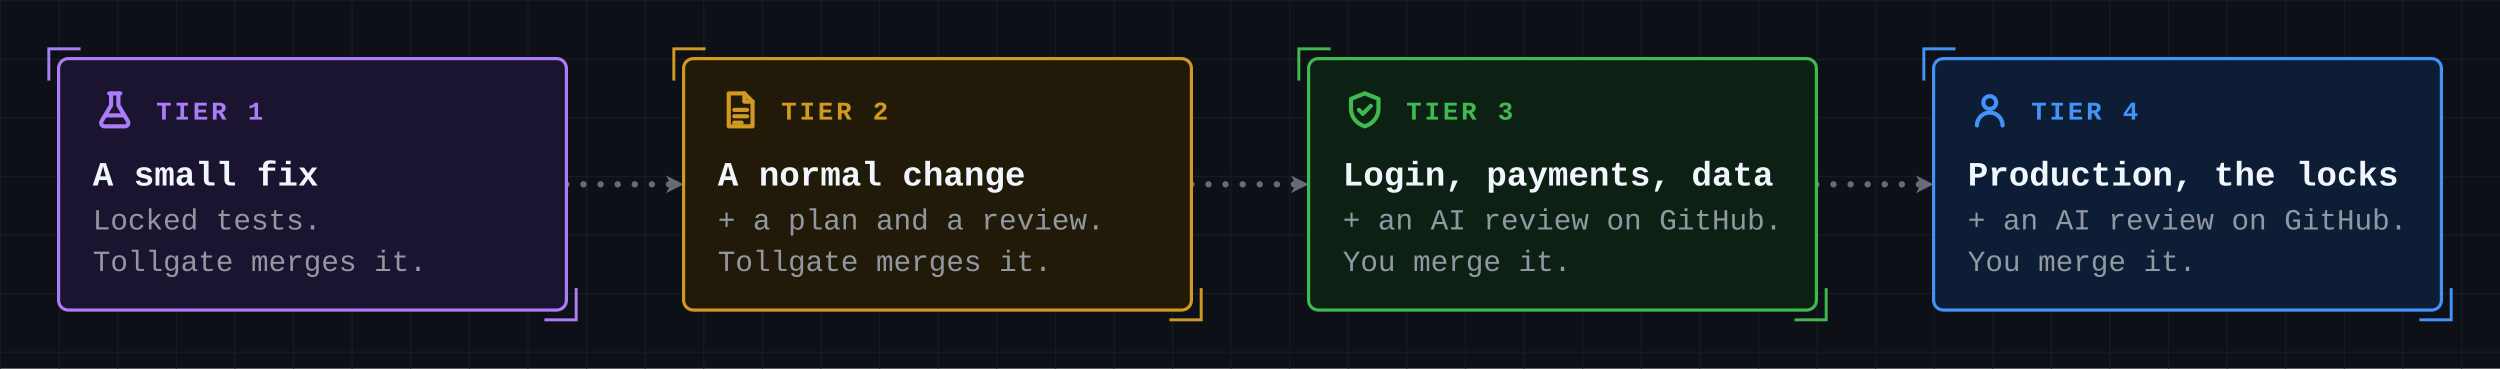
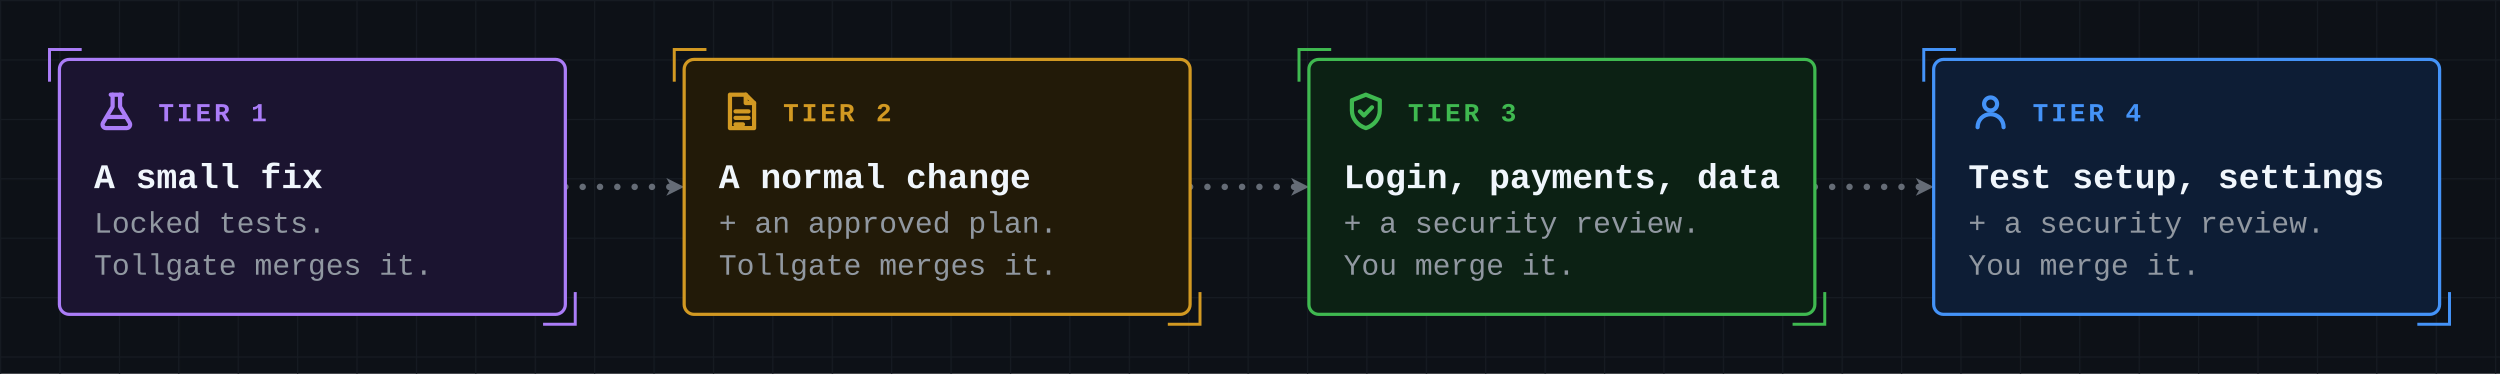
- <svg xmlns="http://www.w3.org/2000/svg" viewBox="-24 -24 1024 151" width="1024" height="151" role="img" aria-labelledby="title desc" font-family="ui-monospace, SFMono-Regular, 'JetBrains Mono', 'Cascadia Mono', Menlo, Consolas, 'Liberation Mono', monospace">
+ <svg xmlns="http://www.w3.org/2000/svg" viewBox="-24 -24 1010 151" width="1010" height="151" role="img" aria-labelledby="title desc" font-family="ui-monospace, SFMono-Regular, 'JetBrains Mono', 'Cascadia Mono', Menlo, Consolas, 'Liberation Mono', monospace">
  <defs>
    <marker id="arrow-plain" viewBox="0 0 10 10" refX="9" refY="5" markerWidth="9" markerHeight="9" markerUnits="userSpaceOnUse" orient="auto-start-reverse">
      <path d="M1,1 L9,5 L1,9 L3.2,5 z" fill="#656c76" />
    </marker>
    <marker id="arrow-fail" viewBox="0 0 10 10" refX="9" refY="5" markerWidth="9" markerHeight="9" markerUnits="userSpaceOnUse" orient="auto-start-reverse">
      <path d="M1,1 L9,5 L1,9 L3.2,5 z" fill="#f85149" />
    </marker>
    <marker id="arrow-pass" viewBox="0 0 10 10" refX="9" refY="5" markerWidth="9" markerHeight="9" markerUnits="userSpaceOnUse" orient="auto-start-reverse">
      <path d="M1,1 L9,5 L1,9 L3.2,5 z" fill="#3fb950" />
    </marker>
    <pattern id="grid" x="-24" y="-24" width="24" height="24" patternUnits="userSpaceOnUse">
      <path d="M24 0H0V24" fill="none" stroke="#161b22" stroke-width="1" />
    </pattern>
  </defs>
  <style>.main{stroke-width:2.6;stroke-dasharray:0 7;animation:flow 0.8s linear infinite}.side{stroke-width:1.6;stroke-dasharray:6 5;animation:side 1.6s linear infinite}@keyframes flow{to{stroke-dashoffset:-7}}@keyframes side{to{stroke-dashoffset:-11}}@media (prefers-reduced-motion:reduce){.main,.side{animation:none}.ticket{display:none}}</style>
-   <rect x="-24" y="-24" width="1024" height="151" fill="#0d1117" />
-   <rect x="-24" y="-24" width="1024" height="151" fill="url(#grid)" />
-   <path class="main" d="M208.0,51.5 L256.0,51.5" fill="none" stroke="#656c76" stroke-linecap="round" stroke-linejoin="round" marker-end="url(#arrow-plain)" />
-   <path class="main" d="M464.0,51.5 L512.0,51.5" fill="none" stroke="#656c76" stroke-linecap="round" stroke-linejoin="round" marker-end="url(#arrow-plain)" />
-   <path class="main" d="M720.0,51.5 L768.0,51.5" fill="none" stroke="#656c76" stroke-linecap="round" stroke-linejoin="round" marker-end="url(#arrow-plain)" />
-   <rect x="0.0" y="0.0" width="208.0" height="103.0" rx="4" fill="#1b1430" stroke="#ab7df8" stroke-width="1.3" stroke-linejoin="round" />
+   <rect x="-24" y="-24" width="1010" height="151" fill="#0d1117" />
+   <rect x="-24" y="-24" width="1010" height="151" fill="url(#grid)" />
+   <path class="main" d="M204.4,51.5 L252.4,51.5" fill="none" stroke="#656c76" stroke-linecap="round" stroke-linejoin="round" marker-end="url(#arrow-plain)" />
+   <path class="main" d="M456.8,51.5 L504.8,51.5" fill="none" stroke="#656c76" stroke-linecap="round" stroke-linejoin="round" marker-end="url(#arrow-plain)" />
+   <path class="main" d="M709.2,51.5 L757.2,51.5" fill="none" stroke="#656c76" stroke-linecap="round" stroke-linejoin="round" marker-end="url(#arrow-plain)" />
+   <rect x="0.0" y="0.0" width="204.4" height="103.0" rx="4" fill="#1b1430" stroke="#ab7df8" stroke-width="1.3" stroke-linejoin="round" />
  <path d="M9.0,-4.0 H-4.0 V9.0" fill="none" stroke="#ab7df8" stroke-width="1.2" />
-   <path d="M199.0,107.0 H212.0 V94.0" fill="none" stroke="#ab7df8" stroke-width="1.2" />
+   <path d="M195.4,107.0 H208.4 V94.0" fill="none" stroke="#ab7df8" stroke-width="1.2" />
  <g transform="translate(14.0,12.0) scale(0.75)" fill="none" stroke="#ab7df8" stroke-width="2.27" stroke-linecap="round" stroke-linejoin="round">
    <path d="M9 3h6" />
    <path d="M10 3v6.5l-5.2 8.7A1.9 1.9 0 0 0 6.4 21h11.2a1.9 1.9 0 0 0 1.6-2.8L14 9.5V3" />
    <path d="M7.4 15h9.2" />
  </g>
  <text x="40.0" y="25.0" font-size="10.5" font-weight="700" letter-spacing="1.2" fill="#ab7df8">TIER 1</text>
  <text x="14.0" y="52.0" font-size="14" font-weight="700" fill="#f0f6fc">A small fix</text>
  <text x="14.0" y="70.0" font-size="12" fill="#9198a1">Locked tests.</text>
  <text x="14.0" y="87.0" font-size="12" fill="#9198a1">Tollgate merges it.</text>
-   <rect x="256.0" y="0.0" width="208.0" height="103.0" rx="4" fill="#221a08" stroke="#d29922" stroke-width="1.3" stroke-linejoin="round" />
-   <path d="M265.0,-4.0 H252.0 V9.0" fill="none" stroke="#d29922" stroke-width="1.2" />
-   <path d="M455.0,107.0 H468.0 V94.0" fill="none" stroke="#d29922" stroke-width="1.2" />
-   <g transform="translate(270.0,12.0) scale(0.75)" fill="none" stroke="#d29922" stroke-width="2.27" stroke-linecap="round" stroke-linejoin="round">
+   <rect x="252.4" y="0.0" width="204.4" height="103.0" rx="4" fill="#221a08" stroke="#d29922" stroke-width="1.3" stroke-linejoin="round" />
+   <path d="M261.4,-4.0 H248.4 V9.0" fill="none" stroke="#d29922" stroke-width="1.2" />
+   <path d="M447.8,107.0 H460.8 V94.0" fill="none" stroke="#d29922" stroke-width="1.2" />
+   <g transform="translate(266.4,12.0) scale(0.75)" fill="none" stroke="#d29922" stroke-width="2.27" stroke-linecap="round" stroke-linejoin="round">
    <path d="M6 3h8.5L19 7.5V21H6z" />
    <path d="M14.5 3v4.5H19" />
    <path d="M9 12h7M9 15.5h7M9 19h4" />
  </g>
-   <text x="296.0" y="25.0" font-size="10.5" font-weight="700" letter-spacing="1.2" fill="#d29922">TIER 2</text>
-   <text x="270.0" y="52.0" font-size="14" font-weight="700" fill="#f0f6fc">A normal change</text>
-   <text x="270.0" y="70.0" font-size="12" fill="#9198a1">+ a plan and a review.</text>
-   <text x="270.0" y="87.0" font-size="12" fill="#9198a1">Tollgate merges it.</text>
-   <rect x="512.0" y="0.0" width="208.0" height="103.0" rx="4" fill="#0c2114" stroke="#3fb950" stroke-width="1.3" stroke-linejoin="round" />
-   <path d="M521.0,-4.0 H508.0 V9.0" fill="none" stroke="#3fb950" stroke-width="1.2" />
-   <path d="M711.0,107.0 H724.0 V94.0" fill="none" stroke="#3fb950" stroke-width="1.2" />
-   <g transform="translate(526.0,12.0) scale(0.75)" fill="none" stroke="#3fb950" stroke-width="2.27" stroke-linecap="round" stroke-linejoin="round">
+   <text x="292.4" y="25.0" font-size="10.5" font-weight="700" letter-spacing="1.2" fill="#d29922">TIER 2</text>
+   <text x="266.4" y="52.0" font-size="14" font-weight="700" fill="#f0f6fc">A normal change</text>
+   <text x="266.4" y="70.0" font-size="12" fill="#9198a1">+ an approved plan.</text>
+   <text x="266.4" y="87.0" font-size="12" fill="#9198a1">Tollgate merges it.</text>
+   <rect x="504.8" y="0.0" width="204.4" height="103.0" rx="4" fill="#0c2114" stroke="#3fb950" stroke-width="1.3" stroke-linejoin="round" />
+   <path d="M513.8,-4.0 H500.8 V9.0" fill="none" stroke="#3fb950" stroke-width="1.2" />
+   <path d="M700.2,107.0 H713.2 V94.0" fill="none" stroke="#3fb950" stroke-width="1.2" />
+   <g transform="translate(518.8,12.0) scale(0.75)" fill="none" stroke="#3fb950" stroke-width="2.27" stroke-linecap="round" stroke-linejoin="round">
    <path d="M12 3l7.5 3v5.5c0 4.4-3.2 8.2-7.5 9.5c-4.3-1.3-7.5-5.1-7.5-9.5V6z" />
    <path d="M8.8 12l2.2 2.2l4.3-4.4" />
  </g>
-   <text x="552.0" y="25.0" font-size="10.5" font-weight="700" letter-spacing="1.2" fill="#3fb950">TIER 3</text>
-   <text x="526.0" y="52.0" font-size="14" font-weight="700" fill="#f0f6fc">Login, payments, data</text>
-   <text x="526.0" y="70.0" font-size="12" fill="#9198a1">+ an AI review on GitHub.</text>
-   <text x="526.0" y="87.0" font-size="12" fill="#9198a1">You merge it.</text>
-   <rect x="768.0" y="0.0" width="208.0" height="103.0" rx="4" fill="#0d1d35" stroke="#4493f8" stroke-width="1.3" stroke-linejoin="round" />
-   <path d="M777.0,-4.0 H764.0 V9.0" fill="none" stroke="#4493f8" stroke-width="1.2" />
-   <path d="M967.0,107.0 H980.0 V94.0" fill="none" stroke="#4493f8" stroke-width="1.2" />
-   <g transform="translate(782.0,12.0) scale(0.75)" fill="none" stroke="#4493f8" stroke-width="2.27" stroke-linecap="round" stroke-linejoin="round">
+   <text x="544.8" y="25.0" font-size="10.5" font-weight="700" letter-spacing="1.2" fill="#3fb950">TIER 3</text>
+   <text x="518.8" y="52.0" font-size="14" font-weight="700" fill="#f0f6fc">Login, payments, data</text>
+   <text x="518.8" y="70.0" font-size="12" fill="#9198a1">+ a security review.</text>
+   <text x="518.8" y="87.0" font-size="12" fill="#9198a1">You merge it.</text>
+   <rect x="757.2" y="0.0" width="204.4" height="103.0" rx="4" fill="#0d1d35" stroke="#4493f8" stroke-width="1.3" stroke-linejoin="round" />
+   <path d="M766.2,-4.0 H753.2 V9.0" fill="none" stroke="#4493f8" stroke-width="1.2" />
+   <path d="M952.6,107.0 H965.6 V94.0" fill="none" stroke="#4493f8" stroke-width="1.2" />
+   <g transform="translate(771.2,12.0) scale(0.75)" fill="none" stroke="#4493f8" stroke-width="2.27" stroke-linecap="round" stroke-linejoin="round">
    <path d="M12 4.5a3.5 3.5 0 1 0 0 7a3.5 3.5 0 1 0 0-7z" />
    <path d="M5 20.5c0-3.9 3.1-7 7-7s7 3.1 7 7" />
  </g>
-   <text x="808.0" y="25.0" font-size="10.5" font-weight="700" letter-spacing="1.2" fill="#4493f8">TIER 4</text>
-   <text x="782.0" y="52.0" font-size="14" font-weight="700" fill="#f0f6fc">Production, the locks</text>
-   <text x="782.0" y="70.0" font-size="12" fill="#9198a1">+ an AI review on GitHub.</text>
-   <text x="782.0" y="87.0" font-size="12" fill="#9198a1">You merge it.</text>
+   <text x="797.2" y="25.0" font-size="10.5" font-weight="700" letter-spacing="1.2" fill="#4493f8">TIER 4</text>
+   <text x="771.2" y="52.0" font-size="14" font-weight="700" fill="#f0f6fc">Test setup, settings</text>
+   <text x="771.2" y="70.0" font-size="12" fill="#9198a1">+ a security review.</text>
+   <text x="771.2" y="87.0" font-size="12" fill="#9198a1">You merge it.</text>
</svg>
